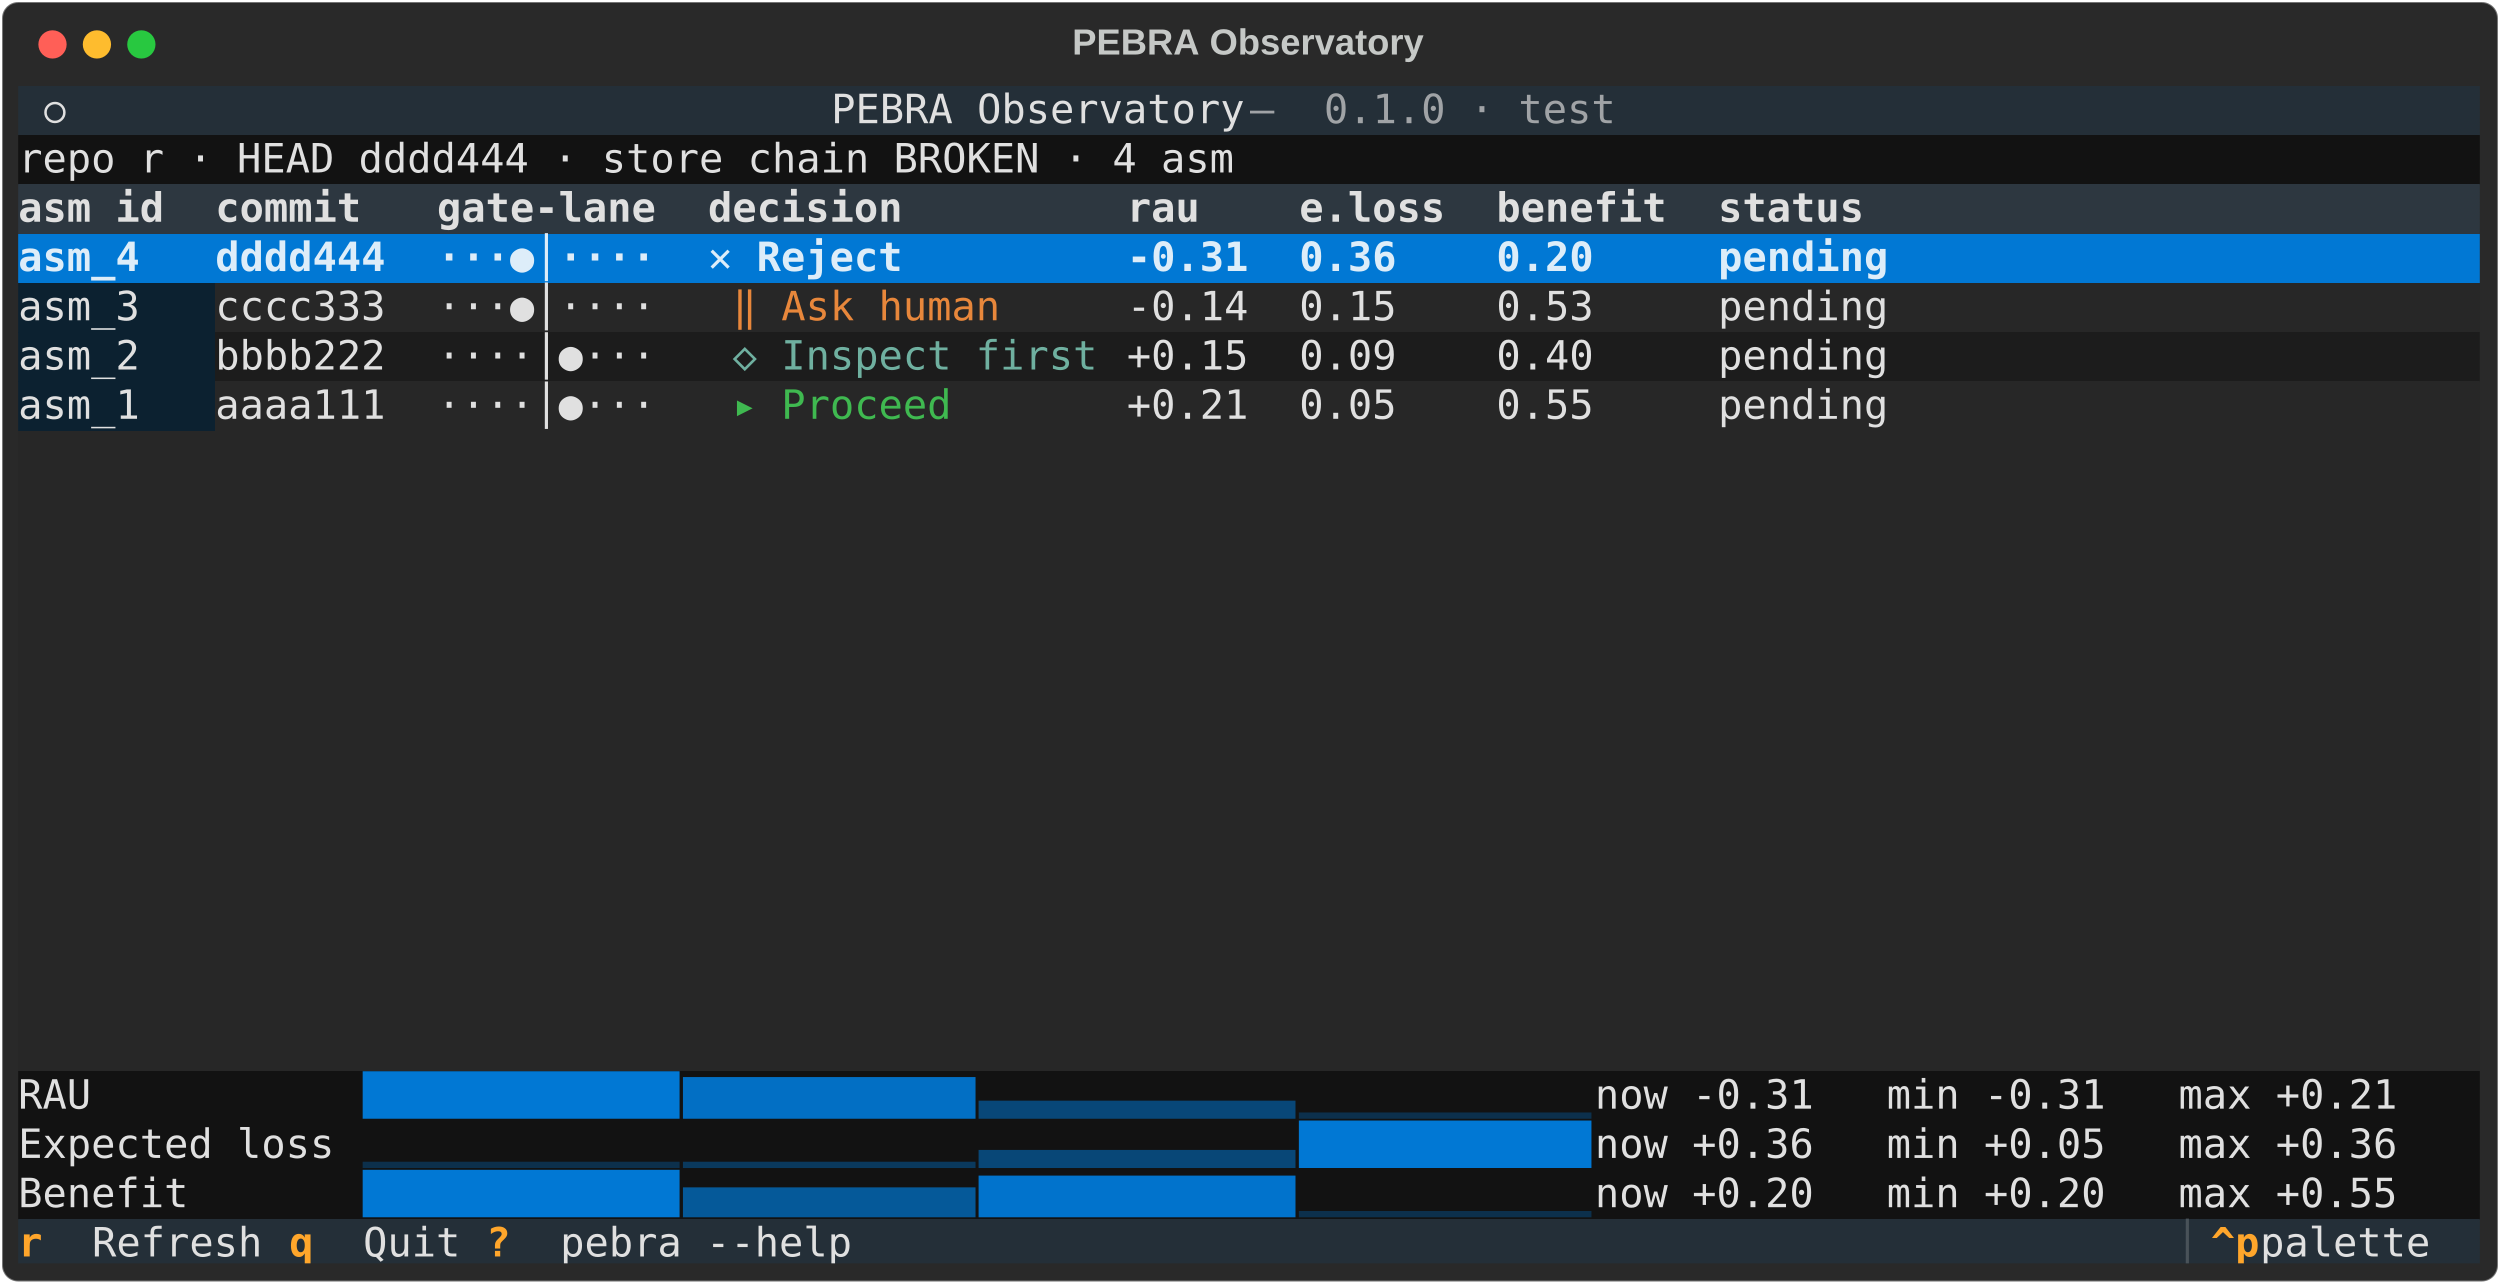
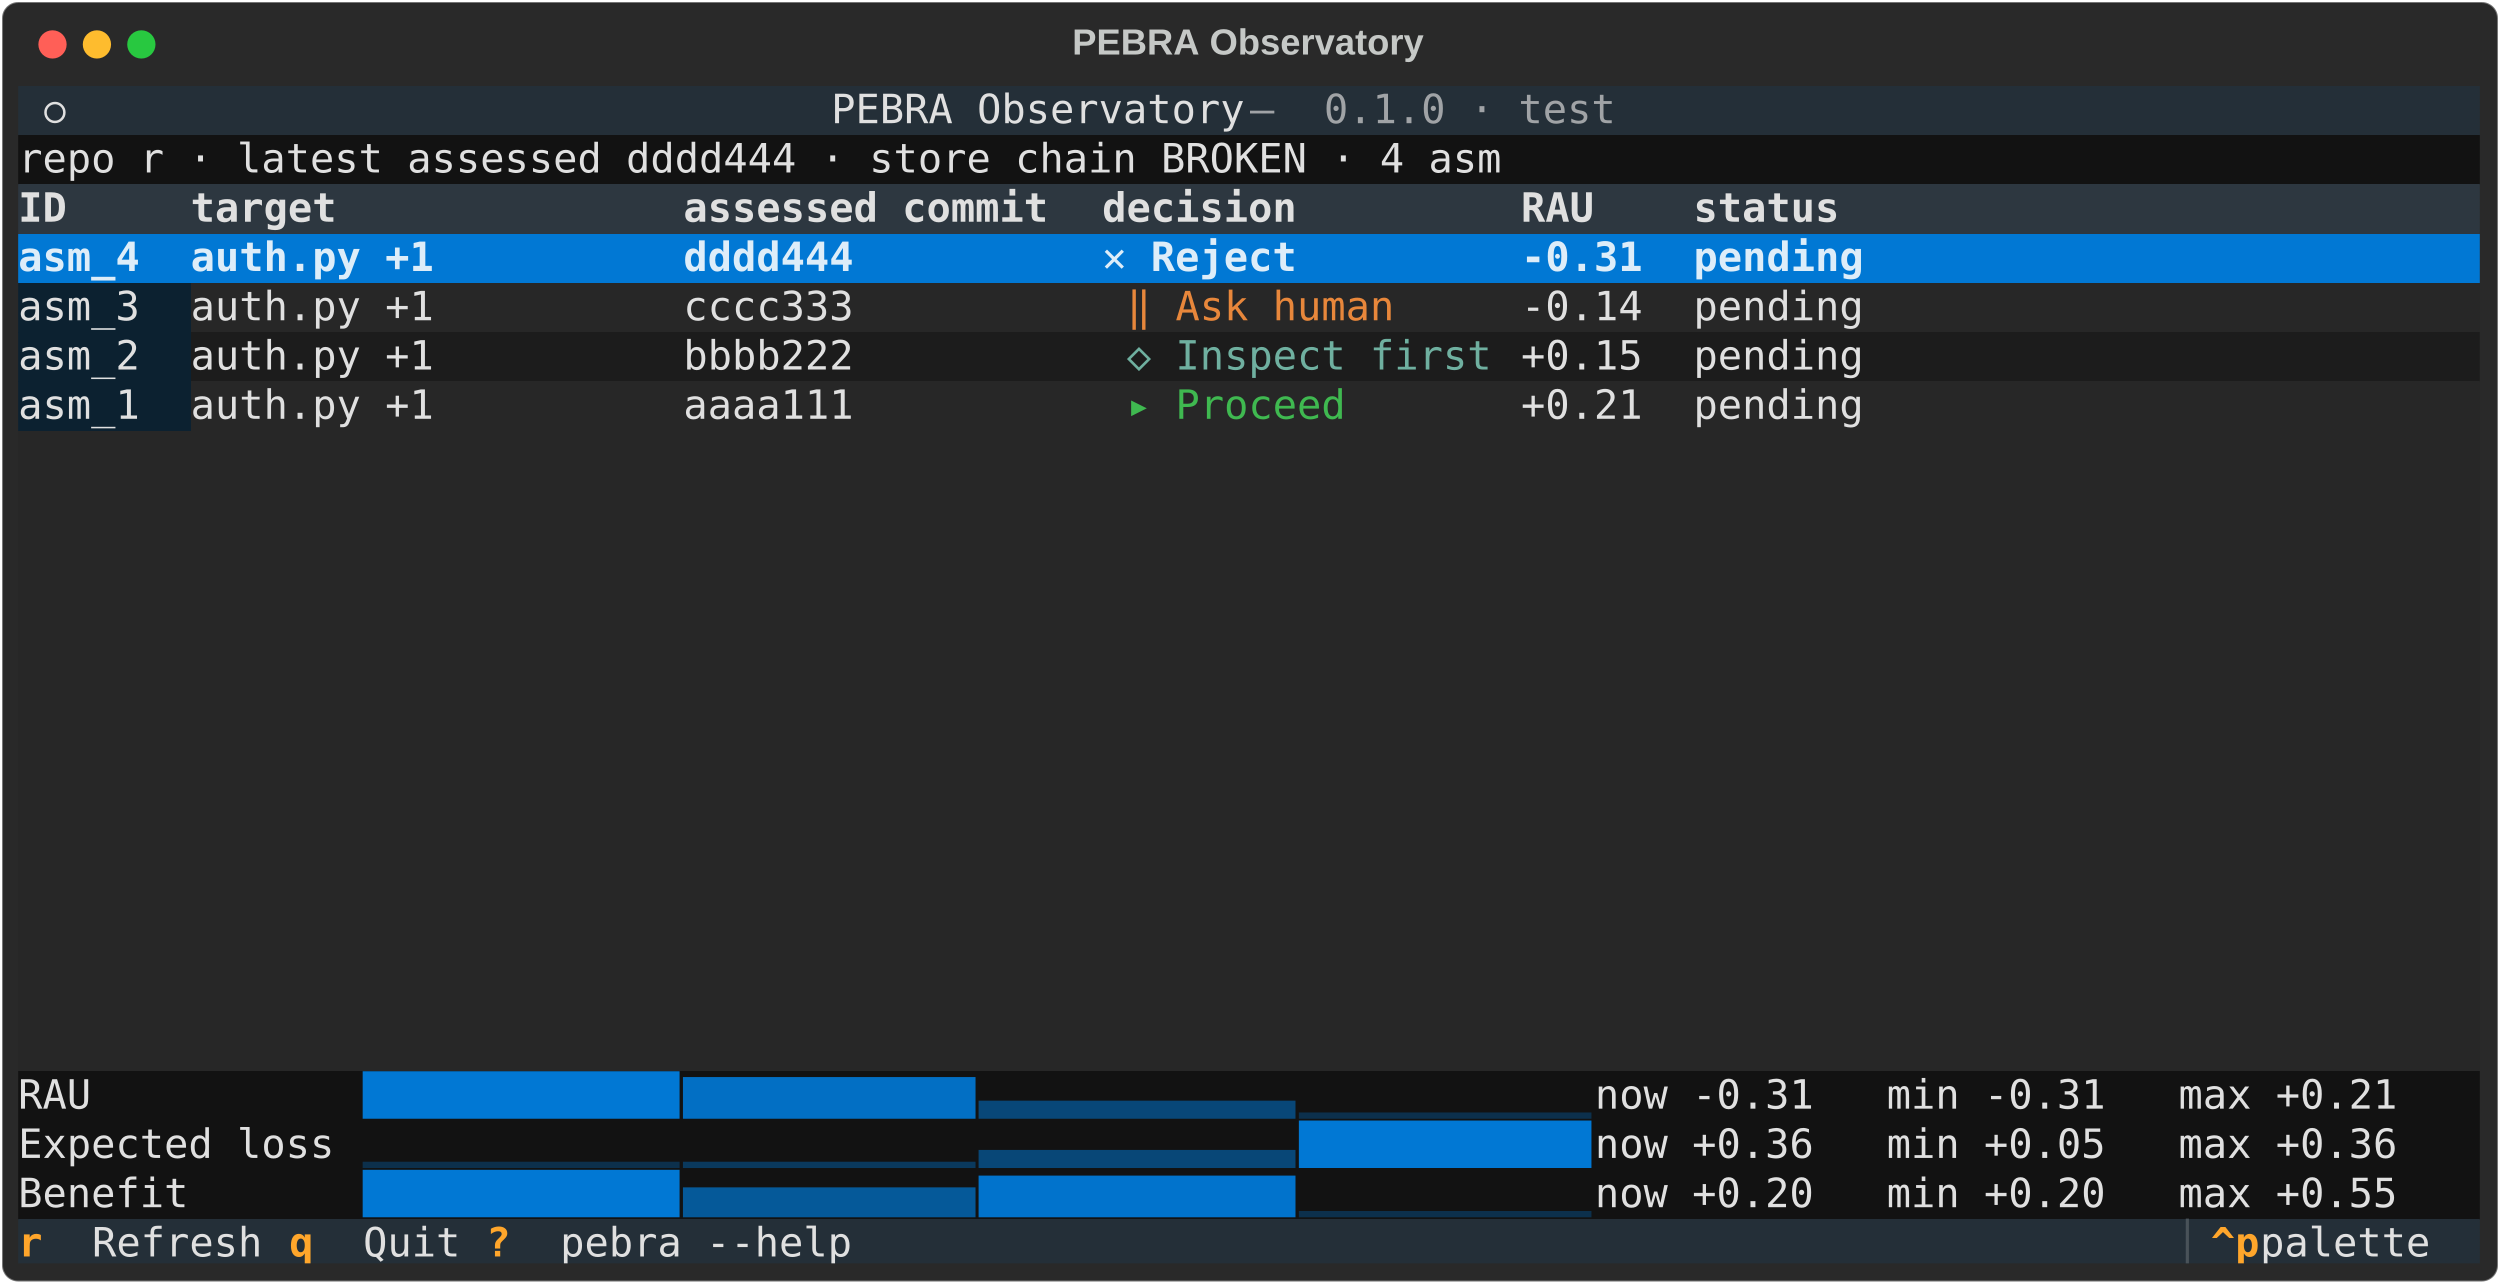
<svg xmlns="http://www.w3.org/2000/svg" class="rich-terminal" viewBox="0 0 1238 635.6">
  <style>

    @font-face {
        font-family: "Fira Code";
        src: local("FiraCode-Regular"),
                url("https://cdnjs.cloudflare.com/ajax/libs/firacode/6.2.0/woff2/FiraCode-Regular.woff2") format("woff2"),
                url("https://cdnjs.cloudflare.com/ajax/libs/firacode/6.2.0/woff/FiraCode-Regular.woff") format("woff");
        font-style: normal;
        font-weight: 400;
    }
    @font-face {
        font-family: "Fira Code";
        src: local("FiraCode-Bold"),
                url("https://cdnjs.cloudflare.com/ajax/libs/firacode/6.2.0/woff2/FiraCode-Bold.woff2") format("woff2"),
                url("https://cdnjs.cloudflare.com/ajax/libs/firacode/6.2.0/woff/FiraCode-Bold.woff") format("woff");
        font-style: bold;
        font-weight: 700;
    }

    .terminal-matrix {
        font-family: Fira Code, monospace;
        font-size: 20px;
        line-height: 24.4px;
        font-variant-east-asian: full-width;
    }

    .terminal-title {
        font-size: 18px;
        font-weight: bold;
        font-family: arial;
    }

    .terminal-r1 { fill: #c5c8c6 }
.terminal-r2 { fill: #e0e0e0 }
.terminal-r3 { fill: #a0a3a6 }
.terminal-r4 { fill: #e0e0e0;font-weight: bold }
.terminal-r5 { fill: #ddedf9;font-weight: bold }
.terminal-r6 { fill: #e8873b }
.terminal-r7 { fill: #6fb0a0 }
.terminal-r8 { fill: #3fb950 }
.terminal-r9 { fill: #0178d4 }
.terminal-r10 { fill: #026fc4 }
.terminal-r11 { fill: #084778 }
.terminal-r12 { fill: #0c304c }
.terminal-r13 { fill: #0a395d }
.terminal-r14 { fill: #084777 }
.terminal-r15 { fill: #055999 }
.terminal-r16 { fill: #0173cc }
.terminal-r17 { fill: #ffa62b;font-weight: bold }
.terminal-r18 { fill: #495259 }
    </style>
  <defs>
    <clipPath id="terminal-clip-terminal">
      <rect x="0" y="0" width="1219.0" height="584.6" />
    </clipPath>
    <clipPath id="terminal-line-0">
      <rect x="0" y="1.5" width="1220" height="24.65" />
    </clipPath>
    <clipPath id="terminal-line-1">
      <rect x="0" y="25.9" width="1220" height="24.65" />
    </clipPath>
    <clipPath id="terminal-line-2">
      <rect x="0" y="50.3" width="1220" height="24.65" />
    </clipPath>
    <clipPath id="terminal-line-3">
      <rect x="0" y="74.7" width="1220" height="24.65" />
    </clipPath>
    <clipPath id="terminal-line-4">
      <rect x="0" y="99.1" width="1220" height="24.65" />
    </clipPath>
    <clipPath id="terminal-line-5">
      <rect x="0" y="123.5" width="1220" height="24.65" />
    </clipPath>
    <clipPath id="terminal-line-6">
      <rect x="0" y="147.9" width="1220" height="24.65" />
    </clipPath>
    <clipPath id="terminal-line-7">
      <rect x="0" y="172.3" width="1220" height="24.65" />
    </clipPath>
    <clipPath id="terminal-line-8">
      <rect x="0" y="196.7" width="1220" height="24.65" />
    </clipPath>
    <clipPath id="terminal-line-9">
      <rect x="0" y="221.1" width="1220" height="24.65" />
    </clipPath>
    <clipPath id="terminal-line-10">
      <rect x="0" y="245.5" width="1220" height="24.65" />
    </clipPath>
    <clipPath id="terminal-line-11">
      <rect x="0" y="269.9" width="1220" height="24.65" />
    </clipPath>
    <clipPath id="terminal-line-12">
      <rect x="0" y="294.3" width="1220" height="24.65" />
    </clipPath>
    <clipPath id="terminal-line-13">
      <rect x="0" y="318.7" width="1220" height="24.65" />
    </clipPath>
    <clipPath id="terminal-line-14">
      <rect x="0" y="343.1" width="1220" height="24.65" />
    </clipPath>
    <clipPath id="terminal-line-15">
      <rect x="0" y="367.5" width="1220" height="24.65" />
    </clipPath>
    <clipPath id="terminal-line-16">
      <rect x="0" y="391.9" width="1220" height="24.65" />
    </clipPath>
    <clipPath id="terminal-line-17">
      <rect x="0" y="416.3" width="1220" height="24.65" />
    </clipPath>
    <clipPath id="terminal-line-18">
      <rect x="0" y="440.7" width="1220" height="24.65" />
    </clipPath>
    <clipPath id="terminal-line-19">
      <rect x="0" y="465.1" width="1220" height="24.65" />
    </clipPath>
    <clipPath id="terminal-line-20">
      <rect x="0" y="489.5" width="1220" height="24.65" />
    </clipPath>
    <clipPath id="terminal-line-21">
      <rect x="0" y="513.9" width="1220" height="24.65" />
    </clipPath>
    <clipPath id="terminal-line-22">
      <rect x="0" y="538.3" width="1220" height="24.65" />
    </clipPath>
  </defs>
  <rect fill="#292929" stroke="rgba(255,255,255,0.35)" stroke-width="1" x="1" y="1" width="1236" height="633.6" rx="8" />
  <text class="terminal-title" fill="#c5c8c6" text-anchor="middle" x="618" y="27">PEBRA Observatory</text>
  <g transform="translate(26,22)">
    <circle cx="0" cy="0" r="7" fill="#ff5f57" />
    <circle cx="22" cy="0" r="7" fill="#febc2e" />
    <circle cx="44" cy="0" r="7" fill="#28c840" />
  </g>
  <g transform="translate(9, 41)" clip-path="url(#terminal-clip-terminal)">
    <rect fill="#242f38" x="0" y="1.5" width="12.2" height="24.65" shape-rendering="crispEdges" />
    <rect fill="#242f38" x="12.2" y="1.5" width="12.2" height="24.65" shape-rendering="crispEdges" />
    <rect fill="#242f38" x="24.4" y="1.5" width="61" height="24.65" shape-rendering="crispEdges" />
    <rect fill="#242f38" x="85.4" y="1.5" width="12.2" height="24.65" shape-rendering="crispEdges" />
    <rect fill="#242f38" x="97.6" y="1.5" width="305" height="24.65" shape-rendering="crispEdges" />
    <rect fill="#242f38" x="402.6" y="1.5" width="207.4" height="24.65" shape-rendering="crispEdges" />
    <rect fill="#242f38" x="610" y="1.5" width="36.6" height="24.65" shape-rendering="crispEdges" />
    <rect fill="#242f38" x="646.6" y="1.5" width="146.4" height="24.65" shape-rendering="crispEdges" />
    <rect fill="#242f38" x="793" y="1.5" width="305" height="24.65" shape-rendering="crispEdges" />
    <rect fill="#242f38" x="1098" y="1.5" width="12.2" height="24.65" shape-rendering="crispEdges" />
    <rect fill="#242f38" x="1110.2" y="1.5" width="0" height="24.65" shape-rendering="crispEdges" />
    <rect fill="#242f38" x="1110.2" y="1.5" width="109.8" height="24.65" shape-rendering="crispEdges" />
-     <rect fill="#121212" x="0" y="25.9" width="610" height="24.65" shape-rendering="crispEdges" />
-     <rect fill="#121212" x="610" y="25.9" width="610" height="24.65" shape-rendering="crispEdges" />
-     <rect fill="#2d3740" x="0" y="50.3" width="97.6" height="24.65" shape-rendering="crispEdges" />
-     <rect fill="#2d3740" x="97.6" y="50.3" width="109.8" height="24.65" shape-rendering="crispEdges" />
-     <rect fill="#2d3740" x="207.4" y="50.3" width="134.2" height="24.65" shape-rendering="crispEdges" />
-     <rect fill="#2d3740" x="341.6" y="50.3" width="207.4" height="24.65" shape-rendering="crispEdges" />
-     <rect fill="#2d3740" x="549" y="50.3" width="85.4" height="24.65" shape-rendering="crispEdges" />
-     <rect fill="#2d3740" x="634.4" y="50.3" width="97.6" height="24.65" shape-rendering="crispEdges" />
-     <rect fill="#2d3740" x="732" y="50.3" width="109.8" height="24.65" shape-rendering="crispEdges" />
-     <rect fill="#2d3740" x="841.8" y="50.3" width="109.8" height="24.65" shape-rendering="crispEdges" />
-     <rect fill="#2d3740" x="951.6" y="50.3" width="268.4" height="24.65" shape-rendering="crispEdges" />
-     <rect fill="#0178d4" x="0" y="74.7" width="97.6" height="24.65" shape-rendering="crispEdges" />
-     <rect fill="#0178d4" x="97.6" y="74.7" width="109.8" height="24.65" shape-rendering="crispEdges" />
-     <rect fill="#0178d4" x="207.4" y="74.7" width="134.2" height="24.65" shape-rendering="crispEdges" />
-     <rect fill="#0178d4" x="341.6" y="74.7" width="207.4" height="24.65" shape-rendering="crispEdges" />
-     <rect fill="#0178d4" x="549" y="74.7" width="85.4" height="24.65" shape-rendering="crispEdges" />
-     <rect fill="#0178d4" x="634.4" y="74.7" width="97.6" height="24.65" shape-rendering="crispEdges" />
-     <rect fill="#0178d4" x="732" y="74.7" width="109.8" height="24.65" shape-rendering="crispEdges" />
-     <rect fill="#0178d4" x="841.8" y="74.7" width="109.8" height="24.65" shape-rendering="crispEdges" />
-     <rect fill="#0178d4" x="951.6" y="74.7" width="268.4" height="24.65" shape-rendering="crispEdges" />
-     <rect fill="#0c2130" x="0" y="99.1" width="97.6" height="24.65" shape-rendering="crispEdges" />
-     <rect fill="#272727" x="97.6" y="99.1" width="109.8" height="24.65" shape-rendering="crispEdges" />
-     <rect fill="#272727" x="207.4" y="99.1" width="134.2" height="24.65" shape-rendering="crispEdges" />
-     <rect fill="#272727" x="341.6" y="99.1" width="12.2" height="24.65" shape-rendering="crispEdges" />
-     <rect fill="#272727" x="353.8" y="99.1" width="134.2" height="24.65" shape-rendering="crispEdges" />
-     <rect fill="#272727" x="488" y="99.1" width="61" height="24.65" shape-rendering="crispEdges" />
-     <rect fill="#272727" x="549" y="99.1" width="85.4" height="24.65" shape-rendering="crispEdges" />
-     <rect fill="#272727" x="634.4" y="99.1" width="97.6" height="24.65" shape-rendering="crispEdges" />
-     <rect fill="#272727" x="732" y="99.1" width="109.8" height="24.65" shape-rendering="crispEdges" />
-     <rect fill="#272727" x="841.8" y="99.1" width="109.8" height="24.65" shape-rendering="crispEdges" />
-     <rect fill="#272727" x="951.6" y="99.1" width="268.4" height="24.65" shape-rendering="crispEdges" />
-     <rect fill="#0c2130" x="0" y="123.5" width="97.6" height="24.65" shape-rendering="crispEdges" />
-     <rect fill="#1c1c1c" x="97.6" y="123.5" width="109.8" height="24.65" shape-rendering="crispEdges" />
-     <rect fill="#1c1c1c" x="207.4" y="123.5" width="134.2" height="24.65" shape-rendering="crispEdges" />
-     <rect fill="#1c1c1c" x="341.6" y="123.5" width="12.2" height="24.65" shape-rendering="crispEdges" />
-     <rect fill="#1c1c1c" x="353.8" y="123.5" width="183" height="24.65" shape-rendering="crispEdges" />
+     <rect fill="#121212" x="0" y="25.9" width="744.2" height="24.65" shape-rendering="crispEdges" />
+     <rect fill="#121212" x="744.2" y="25.9" width="475.8" height="24.65" shape-rendering="crispEdges" />
+     <rect fill="#2d3740" x="0" y="50.3" width="85.4" height="24.65" shape-rendering="crispEdges" />
+     <rect fill="#2d3740" x="85.4" y="50.3" width="244" height="24.65" shape-rendering="crispEdges" />
+     <rect fill="#2d3740" x="329.4" y="50.3" width="207.4" height="24.65" shape-rendering="crispEdges" />
+     <rect fill="#2d3740" x="536.8" y="50.3" width="207.4" height="24.65" shape-rendering="crispEdges" />
+     <rect fill="#2d3740" x="744.2" y="50.3" width="85.4" height="24.65" shape-rendering="crispEdges" />
+     <rect fill="#2d3740" x="829.6" y="50.3" width="109.8" height="24.65" shape-rendering="crispEdges" />
+     <rect fill="#2d3740" x="939.4" y="50.3" width="280.6" height="24.65" shape-rendering="crispEdges" />
+     <rect fill="#0178d4" x="0" y="74.7" width="85.4" height="24.65" shape-rendering="crispEdges" />
+     <rect fill="#0178d4" x="85.4" y="74.7" width="244" height="24.65" shape-rendering="crispEdges" />
+     <rect fill="#0178d4" x="329.4" y="74.7" width="207.4" height="24.65" shape-rendering="crispEdges" />
+     <rect fill="#0178d4" x="536.8" y="74.7" width="207.4" height="24.65" shape-rendering="crispEdges" />
+     <rect fill="#0178d4" x="744.2" y="74.7" width="85.4" height="24.65" shape-rendering="crispEdges" />
+     <rect fill="#0178d4" x="829.6" y="74.7" width="109.8" height="24.65" shape-rendering="crispEdges" />
+     <rect fill="#0178d4" x="939.4" y="74.7" width="280.6" height="24.65" shape-rendering="crispEdges" />
+     <rect fill="#0c2130" x="0" y="99.1" width="85.4" height="24.65" shape-rendering="crispEdges" />
+     <rect fill="#272727" x="85.4" y="99.1" width="244" height="24.65" shape-rendering="crispEdges" />
+     <rect fill="#272727" x="329.4" y="99.1" width="207.4" height="24.65" shape-rendering="crispEdges" />
+     <rect fill="#272727" x="536.8" y="99.1" width="12.2" height="24.65" shape-rendering="crispEdges" />
+     <rect fill="#272727" x="549" y="99.1" width="134.2" height="24.65" shape-rendering="crispEdges" />
+     <rect fill="#272727" x="683.2" y="99.1" width="61" height="24.65" shape-rendering="crispEdges" />
+     <rect fill="#272727" x="744.2" y="99.1" width="85.4" height="24.65" shape-rendering="crispEdges" />
+     <rect fill="#272727" x="829.6" y="99.1" width="109.8" height="24.65" shape-rendering="crispEdges" />
+     <rect fill="#272727" x="939.4" y="99.1" width="280.6" height="24.65" shape-rendering="crispEdges" />
+     <rect fill="#0c2130" x="0" y="123.5" width="85.4" height="24.65" shape-rendering="crispEdges" />
+     <rect fill="#1c1c1c" x="85.4" y="123.5" width="244" height="24.65" shape-rendering="crispEdges" />
+     <rect fill="#1c1c1c" x="329.4" y="123.5" width="207.4" height="24.65" shape-rendering="crispEdges" />
    <rect fill="#1c1c1c" x="536.8" y="123.5" width="12.2" height="24.65" shape-rendering="crispEdges" />
-     <rect fill="#1c1c1c" x="549" y="123.5" width="85.4" height="24.65" shape-rendering="crispEdges" />
-     <rect fill="#1c1c1c" x="634.4" y="123.5" width="97.6" height="24.65" shape-rendering="crispEdges" />
-     <rect fill="#1c1c1c" x="732" y="123.5" width="109.8" height="24.65" shape-rendering="crispEdges" />
-     <rect fill="#1c1c1c" x="841.8" y="123.5" width="109.8" height="24.65" shape-rendering="crispEdges" />
-     <rect fill="#1c1c1c" x="951.6" y="123.5" width="268.4" height="24.65" shape-rendering="crispEdges" />
-     <rect fill="#0c2130" x="0" y="147.9" width="97.6" height="24.65" shape-rendering="crispEdges" />
-     <rect fill="#272727" x="97.6" y="147.9" width="109.8" height="24.65" shape-rendering="crispEdges" />
-     <rect fill="#272727" x="207.4" y="147.9" width="134.2" height="24.65" shape-rendering="crispEdges" />
-     <rect fill="#272727" x="341.6" y="147.9" width="12.2" height="24.65" shape-rendering="crispEdges" />
-     <rect fill="#272727" x="353.8" y="147.9" width="109.8" height="24.65" shape-rendering="crispEdges" />
-     <rect fill="#272727" x="463.6" y="147.9" width="85.4" height="24.65" shape-rendering="crispEdges" />
-     <rect fill="#272727" x="549" y="147.9" width="85.4" height="24.65" shape-rendering="crispEdges" />
-     <rect fill="#272727" x="634.4" y="147.9" width="97.6" height="24.65" shape-rendering="crispEdges" />
-     <rect fill="#272727" x="732" y="147.9" width="109.8" height="24.65" shape-rendering="crispEdges" />
-     <rect fill="#272727" x="841.8" y="147.9" width="109.8" height="24.65" shape-rendering="crispEdges" />
-     <rect fill="#272727" x="951.6" y="147.9" width="268.4" height="24.65" shape-rendering="crispEdges" />
+     <rect fill="#1c1c1c" x="549" y="123.5" width="183" height="24.65" shape-rendering="crispEdges" />
+     <rect fill="#1c1c1c" x="732" y="123.5" width="12.2" height="24.65" shape-rendering="crispEdges" />
+     <rect fill="#1c1c1c" x="744.2" y="123.5" width="85.4" height="24.65" shape-rendering="crispEdges" />
+     <rect fill="#1c1c1c" x="829.6" y="123.5" width="109.8" height="24.65" shape-rendering="crispEdges" />
+     <rect fill="#1c1c1c" x="939.4" y="123.5" width="280.6" height="24.65" shape-rendering="crispEdges" />
+     <rect fill="#0c2130" x="0" y="147.9" width="85.4" height="24.65" shape-rendering="crispEdges" />
+     <rect fill="#272727" x="85.4" y="147.9" width="244" height="24.65" shape-rendering="crispEdges" />
+     <rect fill="#272727" x="329.4" y="147.9" width="207.4" height="24.65" shape-rendering="crispEdges" />
+     <rect fill="#272727" x="536.8" y="147.9" width="12.2" height="24.65" shape-rendering="crispEdges" />
+     <rect fill="#272727" x="549" y="147.9" width="109.8" height="24.65" shape-rendering="crispEdges" />
+     <rect fill="#272727" x="658.8" y="147.9" width="85.4" height="24.65" shape-rendering="crispEdges" />
+     <rect fill="#272727" x="744.2" y="147.9" width="85.4" height="24.65" shape-rendering="crispEdges" />
+     <rect fill="#272727" x="829.6" y="147.9" width="109.8" height="24.65" shape-rendering="crispEdges" />
+     <rect fill="#272727" x="939.4" y="147.9" width="280.6" height="24.65" shape-rendering="crispEdges" />
    <rect fill="#272727" x="0" y="172.3" width="1220" height="24.65" shape-rendering="crispEdges" />
    <rect fill="#272727" x="0" y="196.7" width="1220" height="24.65" shape-rendering="crispEdges" />
    <rect fill="#272727" x="0" y="221.1" width="1220" height="24.65" shape-rendering="crispEdges" />
    <rect fill="#272727" x="0" y="245.5" width="1220" height="24.65" shape-rendering="crispEdges" />
    <rect fill="#272727" x="0" y="269.9" width="1220" height="24.65" shape-rendering="crispEdges" />
    <rect fill="#272727" x="0" y="294.3" width="1220" height="24.65" shape-rendering="crispEdges" />
    <rect fill="#272727" x="0" y="318.7" width="1220" height="24.65" shape-rendering="crispEdges" />
    <rect fill="#272727" x="0" y="343.1" width="1220" height="24.65" shape-rendering="crispEdges" />
    <rect fill="#272727" x="0" y="367.5" width="1220" height="24.65" shape-rendering="crispEdges" />
    <rect fill="#272727" x="0" y="391.9" width="1220" height="24.65" shape-rendering="crispEdges" />
    <rect fill="#272727" x="0" y="416.3" width="1220" height="24.65" shape-rendering="crispEdges" />
    <rect fill="#272727" x="0" y="440.7" width="1220" height="24.65" shape-rendering="crispEdges" />
    <rect fill="#272727" x="0" y="465.1" width="1220" height="24.65" shape-rendering="crispEdges" />
    <rect fill="#121212" x="0" y="489.5" width="36.6" height="24.65" shape-rendering="crispEdges" />
    <rect fill="#121212" x="36.6" y="489.5" width="134.2" height="24.65" shape-rendering="crispEdges" />
    <rect fill="#121212" x="170.8" y="489.5" width="158.6" height="24.65" shape-rendering="crispEdges" />
    <rect fill="#121212" x="329.4" y="489.5" width="146.4" height="24.65" shape-rendering="crispEdges" />
    <rect fill="#121212" x="475.8" y="489.5" width="158.6" height="24.65" shape-rendering="crispEdges" />
    <rect fill="#121212" x="634.4" y="489.5" width="146.4" height="24.65" shape-rendering="crispEdges" />
    <rect fill="#121212" x="780.8" y="489.5" width="402.6" height="24.65" shape-rendering="crispEdges" />
    <rect fill="#121212" x="1183.4" y="489.5" width="36.6" height="24.65" shape-rendering="crispEdges" />
    <rect fill="#121212" x="0" y="513.9" width="158.6" height="24.65" shape-rendering="crispEdges" />
    <rect fill="#121212" x="158.6" y="513.9" width="12.2" height="24.65" shape-rendering="crispEdges" />
    <rect fill="#121212" x="170.8" y="513.9" width="158.6" height="24.65" shape-rendering="crispEdges" />
    <rect fill="#121212" x="329.4" y="513.9" width="146.4" height="24.65" shape-rendering="crispEdges" />
    <rect fill="#121212" x="475.8" y="513.9" width="158.6" height="24.65" shape-rendering="crispEdges" />
    <rect fill="#121212" x="634.4" y="513.9" width="146.4" height="24.65" shape-rendering="crispEdges" />
    <rect fill="#121212" x="780.8" y="513.9" width="402.6" height="24.65" shape-rendering="crispEdges" />
    <rect fill="#121212" x="1183.4" y="513.9" width="36.6" height="24.65" shape-rendering="crispEdges" />
    <rect fill="#121212" x="0" y="538.3" width="85.4" height="24.65" shape-rendering="crispEdges" />
    <rect fill="#121212" x="85.4" y="538.3" width="85.4" height="24.65" shape-rendering="crispEdges" />
    <rect fill="#121212" x="170.8" y="538.3" width="158.6" height="24.65" shape-rendering="crispEdges" />
    <rect fill="#121212" x="329.4" y="538.3" width="146.4" height="24.65" shape-rendering="crispEdges" />
    <rect fill="#121212" x="475.8" y="538.3" width="158.6" height="24.65" shape-rendering="crispEdges" />
    <rect fill="#121212" x="634.4" y="538.3" width="146.4" height="24.65" shape-rendering="crispEdges" />
    <rect fill="#121212" x="780.8" y="538.3" width="402.6" height="24.65" shape-rendering="crispEdges" />
    <rect fill="#121212" x="1183.4" y="538.3" width="36.6" height="24.65" shape-rendering="crispEdges" />
    <rect fill="#242f38" x="0" y="562.7" width="36.6" height="24.65" shape-rendering="crispEdges" />
    <rect fill="#242f38" x="36.6" y="562.7" width="97.6" height="24.65" shape-rendering="crispEdges" />
    <rect fill="#242f38" x="134.2" y="562.7" width="36.6" height="24.65" shape-rendering="crispEdges" />
    <rect fill="#242f38" x="170.8" y="562.7" width="61" height="24.65" shape-rendering="crispEdges" />
    <rect fill="#242f38" x="231.8" y="562.7" width="36.6" height="24.65" shape-rendering="crispEdges" />
    <rect fill="#242f38" x="268.4" y="562.7" width="158.6" height="24.65" shape-rendering="crispEdges" />
    <rect fill="#242f38" x="427" y="562.7" width="646.6" height="24.65" shape-rendering="crispEdges" />
    <rect fill="#242f38" x="1073.6" y="562.7" width="12.2" height="24.65" shape-rendering="crispEdges" />
    <rect fill="#242f38" x="1085.8" y="562.7" width="24.4" height="24.65" shape-rendering="crispEdges" />
    <rect fill="#242f38" x="1110.2" y="562.7" width="97.6" height="24.65" shape-rendering="crispEdges" />
    <rect fill="#242f38" x="1207.8" y="562.7" width="12.2" height="24.65" shape-rendering="crispEdges" />
    <g class="terminal-matrix">
      <text class="terminal-r2" x="12.2" y="20" textLength="12.2" clip-path="url(#terminal-line-0)">⭘</text>
      <text class="terminal-r2" x="402.6" y="20" textLength="207.4" clip-path="url(#terminal-line-0)">PEBRA Observatory</text>
      <text class="terminal-r3" x="610" y="20" textLength="36.6" clip-path="url(#terminal-line-0)"> — </text>
      <text class="terminal-r3" x="646.6" y="20" textLength="146.4" clip-path="url(#terminal-line-0)">0.1.0 · test</text>
      <text class="terminal-r1" x="1220" y="20" textLength="12.2" clip-path="url(#terminal-line-0)">
</text>
-       <text class="terminal-r2" x="0" y="44.4" textLength="610" clip-path="url(#terminal-line-1)">repo r · HEAD dddd444 · store chain BROKEN · 4 asm</text>
+       <text class="terminal-r2" x="0" y="44.4" textLength="744.2" clip-path="url(#terminal-line-1)">repo r · latest assessed dddd444 · store chain BROKEN · 4 asm</text>
      <text class="terminal-r1" x="1220" y="44.4" textLength="12.2" clip-path="url(#terminal-line-1)">
</text>
-       <text class="terminal-r4" x="0" y="68.8" textLength="97.6" clip-path="url(#terminal-line-2)"> asm id </text>
-       <text class="terminal-r4" x="97.6" y="68.8" textLength="109.8" clip-path="url(#terminal-line-2)"> commit  </text>
-       <text class="terminal-r4" x="207.4" y="68.8" textLength="134.2" clip-path="url(#terminal-line-2)"> gate-lane </text>
-       <text class="terminal-r4" x="341.6" y="68.8" textLength="207.4" clip-path="url(#terminal-line-2)"> decision        </text>
-       <text class="terminal-r4" x="549" y="68.8" textLength="85.4" clip-path="url(#terminal-line-2)"> rau   </text>
-       <text class="terminal-r4" x="634.4" y="68.8" textLength="97.6" clip-path="url(#terminal-line-2)"> e.loss </text>
-       <text class="terminal-r4" x="732" y="68.8" textLength="109.8" clip-path="url(#terminal-line-2)"> benefit </text>
-       <text class="terminal-r4" x="841.8" y="68.8" textLength="109.8" clip-path="url(#terminal-line-2)"> status  </text>
+       <text class="terminal-r4" x="0" y="68.8" textLength="85.4" clip-path="url(#terminal-line-2)"> ID    </text>
+       <text class="terminal-r4" x="85.4" y="68.8" textLength="244" clip-path="url(#terminal-line-2)"> target             </text>
+       <text class="terminal-r4" x="329.4" y="68.8" textLength="207.4" clip-path="url(#terminal-line-2)"> assessed commit </text>
+       <text class="terminal-r4" x="536.8" y="68.8" textLength="207.4" clip-path="url(#terminal-line-2)"> decision        </text>
+       <text class="terminal-r4" x="744.2" y="68.8" textLength="85.4" clip-path="url(#terminal-line-2)"> RAU   </text>
+       <text class="terminal-r4" x="829.6" y="68.8" textLength="109.8" clip-path="url(#terminal-line-2)"> status  </text>
      <text class="terminal-r1" x="1220" y="68.8" textLength="12.2" clip-path="url(#terminal-line-2)">
</text>
-       <text class="terminal-r5" x="0" y="93.2" textLength="97.6" clip-path="url(#terminal-line-3)"> asm_4  </text>
-       <text class="terminal-r5" x="97.6" y="93.2" textLength="109.8" clip-path="url(#terminal-line-3)"> dddd444 </text>
-       <text class="terminal-r5" x="207.4" y="93.2" textLength="134.2" clip-path="url(#terminal-line-3)"> ···●│···· </text>
-       <text class="terminal-r5" x="341.6" y="93.2" textLength="207.4" clip-path="url(#terminal-line-3)"> ✕ Reject        </text>
-       <text class="terminal-r5" x="549" y="93.2" textLength="85.4" clip-path="url(#terminal-line-3)"> -0.31 </text>
-       <text class="terminal-r5" x="634.4" y="93.2" textLength="97.6" clip-path="url(#terminal-line-3)"> 0.36   </text>
-       <text class="terminal-r5" x="732" y="93.2" textLength="109.8" clip-path="url(#terminal-line-3)"> 0.20    </text>
-       <text class="terminal-r5" x="841.8" y="93.2" textLength="109.8" clip-path="url(#terminal-line-3)"> pending </text>
+       <text class="terminal-r5" x="0" y="93.2" textLength="85.4" clip-path="url(#terminal-line-3)"> asm_4 </text>
+       <text class="terminal-r5" x="85.4" y="93.2" textLength="244" clip-path="url(#terminal-line-3)"> auth.py +1         </text>
+       <text class="terminal-r5" x="329.4" y="93.2" textLength="207.4" clip-path="url(#terminal-line-3)"> dddd444         </text>
+       <text class="terminal-r5" x="536.8" y="93.2" textLength="207.4" clip-path="url(#terminal-line-3)"> ✕ Reject        </text>
+       <text class="terminal-r5" x="744.2" y="93.2" textLength="85.4" clip-path="url(#terminal-line-3)"> -0.31 </text>
+       <text class="terminal-r5" x="829.6" y="93.2" textLength="109.8" clip-path="url(#terminal-line-3)"> pending </text>
      <text class="terminal-r1" x="1220" y="93.2" textLength="12.2" clip-path="url(#terminal-line-3)">
</text>
-       <text class="terminal-r2" x="0" y="117.6" textLength="97.6" clip-path="url(#terminal-line-4)"> asm_3  </text>
-       <text class="terminal-r2" x="97.6" y="117.6" textLength="109.8" clip-path="url(#terminal-line-4)"> cccc333 </text>
-       <text class="terminal-r2" x="207.4" y="117.6" textLength="134.2" clip-path="url(#terminal-line-4)"> ···●│···· </text>
-       <text class="terminal-r6" x="353.8" y="117.6" textLength="134.2" clip-path="url(#terminal-line-4)">‖ Ask human</text>
-       <text class="terminal-r2" x="549" y="117.6" textLength="85.4" clip-path="url(#terminal-line-4)"> -0.14 </text>
-       <text class="terminal-r2" x="634.4" y="117.6" textLength="97.6" clip-path="url(#terminal-line-4)"> 0.15   </text>
-       <text class="terminal-r2" x="732" y="117.6" textLength="109.8" clip-path="url(#terminal-line-4)"> 0.53    </text>
-       <text class="terminal-r2" x="841.8" y="117.6" textLength="109.8" clip-path="url(#terminal-line-4)"> pending </text>
+       <text class="terminal-r2" x="0" y="117.6" textLength="85.4" clip-path="url(#terminal-line-4)"> asm_3 </text>
+       <text class="terminal-r2" x="85.4" y="117.6" textLength="244" clip-path="url(#terminal-line-4)"> auth.py +1         </text>
+       <text class="terminal-r2" x="329.4" y="117.6" textLength="207.4" clip-path="url(#terminal-line-4)"> cccc333         </text>
+       <text class="terminal-r6" x="549" y="117.6" textLength="134.2" clip-path="url(#terminal-line-4)">‖ Ask human</text>
+       <text class="terminal-r2" x="744.2" y="117.6" textLength="85.4" clip-path="url(#terminal-line-4)"> -0.14 </text>
+       <text class="terminal-r2" x="829.6" y="117.6" textLength="109.8" clip-path="url(#terminal-line-4)"> pending </text>
      <text class="terminal-r1" x="1220" y="117.6" textLength="12.2" clip-path="url(#terminal-line-4)">
</text>
-       <text class="terminal-r2" x="0" y="142" textLength="97.6" clip-path="url(#terminal-line-5)"> asm_2  </text>
-       <text class="terminal-r2" x="97.6" y="142" textLength="109.8" clip-path="url(#terminal-line-5)"> bbbb222 </text>
-       <text class="terminal-r2" x="207.4" y="142" textLength="134.2" clip-path="url(#terminal-line-5)"> ····│●··· </text>
-       <text class="terminal-r7" x="353.8" y="142" textLength="183" clip-path="url(#terminal-line-5)">◇ Inspect first</text>
-       <text class="terminal-r2" x="549" y="142" textLength="85.4" clip-path="url(#terminal-line-5)"> +0.15 </text>
-       <text class="terminal-r2" x="634.4" y="142" textLength="97.6" clip-path="url(#terminal-line-5)"> 0.09   </text>
-       <text class="terminal-r2" x="732" y="142" textLength="109.8" clip-path="url(#terminal-line-5)"> 0.40    </text>
-       <text class="terminal-r2" x="841.8" y="142" textLength="109.8" clip-path="url(#terminal-line-5)"> pending </text>
+       <text class="terminal-r2" x="0" y="142" textLength="85.4" clip-path="url(#terminal-line-5)"> asm_2 </text>
+       <text class="terminal-r2" x="85.4" y="142" textLength="244" clip-path="url(#terminal-line-5)"> auth.py +1         </text>
+       <text class="terminal-r2" x="329.4" y="142" textLength="207.4" clip-path="url(#terminal-line-5)"> bbbb222         </text>
+       <text class="terminal-r7" x="549" y="142" textLength="183" clip-path="url(#terminal-line-5)">◇ Inspect first</text>
+       <text class="terminal-r2" x="744.2" y="142" textLength="85.4" clip-path="url(#terminal-line-5)"> +0.15 </text>
+       <text class="terminal-r2" x="829.6" y="142" textLength="109.8" clip-path="url(#terminal-line-5)"> pending </text>
      <text class="terminal-r1" x="1220" y="142" textLength="12.2" clip-path="url(#terminal-line-5)">
</text>
-       <text class="terminal-r2" x="0" y="166.4" textLength="97.6" clip-path="url(#terminal-line-6)"> asm_1  </text>
-       <text class="terminal-r2" x="97.6" y="166.4" textLength="109.8" clip-path="url(#terminal-line-6)"> aaaa111 </text>
-       <text class="terminal-r2" x="207.4" y="166.4" textLength="134.2" clip-path="url(#terminal-line-6)"> ····│●··· </text>
-       <text class="terminal-r8" x="353.8" y="166.4" textLength="109.8" clip-path="url(#terminal-line-6)">▸ Proceed</text>
-       <text class="terminal-r2" x="549" y="166.4" textLength="85.4" clip-path="url(#terminal-line-6)"> +0.21 </text>
-       <text class="terminal-r2" x="634.4" y="166.4" textLength="97.6" clip-path="url(#terminal-line-6)"> 0.05   </text>
-       <text class="terminal-r2" x="732" y="166.4" textLength="109.8" clip-path="url(#terminal-line-6)"> 0.55    </text>
-       <text class="terminal-r2" x="841.8" y="166.4" textLength="109.8" clip-path="url(#terminal-line-6)"> pending </text>
+       <text class="terminal-r2" x="0" y="166.4" textLength="85.4" clip-path="url(#terminal-line-6)"> asm_1 </text>
+       <text class="terminal-r2" x="85.4" y="166.4" textLength="244" clip-path="url(#terminal-line-6)"> auth.py +1         </text>
+       <text class="terminal-r2" x="329.4" y="166.4" textLength="207.4" clip-path="url(#terminal-line-6)"> aaaa111         </text>
+       <text class="terminal-r8" x="549" y="166.4" textLength="109.8" clip-path="url(#terminal-line-6)">▸ Proceed</text>
+       <text class="terminal-r2" x="744.2" y="166.4" textLength="85.4" clip-path="url(#terminal-line-6)"> +0.21 </text>
+       <text class="terminal-r2" x="829.6" y="166.4" textLength="109.8" clip-path="url(#terminal-line-6)"> pending </text>
      <text class="terminal-r1" x="1220" y="166.4" textLength="12.2" clip-path="url(#terminal-line-6)">
</text>
      <text class="terminal-r1" x="1220" y="190.8" textLength="12.2" clip-path="url(#terminal-line-7)">
</text>
      <text class="terminal-r1" x="1220" y="215.2" textLength="12.2" clip-path="url(#terminal-line-8)">
</text>
      <text class="terminal-r1" x="1220" y="239.6" textLength="12.2" clip-path="url(#terminal-line-9)">
</text>
      <text class="terminal-r1" x="1220" y="264" textLength="12.2" clip-path="url(#terminal-line-10)">
</text>
      <text class="terminal-r1" x="1220" y="288.4" textLength="12.2" clip-path="url(#terminal-line-11)">
</text>
      <text class="terminal-r1" x="1220" y="312.8" textLength="12.2" clip-path="url(#terminal-line-12)">
</text>
      <text class="terminal-r1" x="1220" y="337.2" textLength="12.2" clip-path="url(#terminal-line-13)">
</text>
      <text class="terminal-r1" x="1220" y="361.6" textLength="12.2" clip-path="url(#terminal-line-14)">
</text>
      <text class="terminal-r1" x="1220" y="386" textLength="12.2" clip-path="url(#terminal-line-15)">
</text>
      <text class="terminal-r1" x="1220" y="410.4" textLength="12.2" clip-path="url(#terminal-line-16)">
</text>
      <text class="terminal-r1" x="1220" y="434.8" textLength="12.2" clip-path="url(#terminal-line-17)">
</text>
      <text class="terminal-r1" x="1220" y="459.2" textLength="12.2" clip-path="url(#terminal-line-18)">
</text>
      <text class="terminal-r1" x="1220" y="483.6" textLength="12.2" clip-path="url(#terminal-line-19)">
</text>
      <text class="terminal-r2" x="0" y="508" textLength="36.6" clip-path="url(#terminal-line-20)">RAU</text>
      <text class="terminal-r9" x="170.8" y="508" textLength="158.6" clip-path="url(#terminal-line-20)">█████████████</text>
      <text class="terminal-r10" x="329.4" y="508" textLength="146.4" clip-path="url(#terminal-line-20)">▇▇▇▇▇▇▇▇▇▇▇▇</text>
      <text class="terminal-r11" x="475.8" y="508" textLength="158.6" clip-path="url(#terminal-line-20)">▃▃▃▃▃▃▃▃▃▃▃▃▃</text>
      <text class="terminal-r12" x="634.4" y="508" textLength="146.4" clip-path="url(#terminal-line-20)">▁▁▁▁▁▁▁▁▁▁▁▁</text>
      <text class="terminal-r2" x="780.8" y="508" textLength="402.6" clip-path="url(#terminal-line-20)">now -0.31   min -0.31   max +0.21</text>
      <text class="terminal-r1" x="1220" y="508" textLength="12.2" clip-path="url(#terminal-line-20)">
</text>
      <text class="terminal-r2" x="0" y="532.4" textLength="158.6" clip-path="url(#terminal-line-21)">Expected loss</text>
      <text class="terminal-r12" x="170.8" y="532.4" textLength="158.6" clip-path="url(#terminal-line-21)">▁▁▁▁▁▁▁▁▁▁▁▁▁</text>
      <text class="terminal-r13" x="329.4" y="532.4" textLength="146.4" clip-path="url(#terminal-line-21)">▁▁▁▁▁▁▁▁▁▁▁▁</text>
      <text class="terminal-r14" x="475.8" y="532.4" textLength="158.6" clip-path="url(#terminal-line-21)">▃▃▃▃▃▃▃▃▃▃▃▃▃</text>
      <text class="terminal-r9" x="634.4" y="532.4" textLength="146.4" clip-path="url(#terminal-line-21)">████████████</text>
      <text class="terminal-r2" x="780.8" y="532.4" textLength="402.6" clip-path="url(#terminal-line-21)">now +0.36   min +0.05   max +0.36</text>
      <text class="terminal-r1" x="1220" y="532.4" textLength="12.2" clip-path="url(#terminal-line-21)">
</text>
      <text class="terminal-r2" x="0" y="556.8" textLength="85.4" clip-path="url(#terminal-line-22)">Benefit</text>
      <text class="terminal-r9" x="170.8" y="556.8" textLength="158.6" clip-path="url(#terminal-line-22)">█████████████</text>
      <text class="terminal-r15" x="329.4" y="556.8" textLength="146.4" clip-path="url(#terminal-line-22)">▅▅▅▅▅▅▅▅▅▅▅▅</text>
      <text class="terminal-r16" x="475.8" y="556.8" textLength="158.6" clip-path="url(#terminal-line-22)">▇▇▇▇▇▇▇▇▇▇▇▇▇</text>
      <text class="terminal-r12" x="634.4" y="556.8" textLength="146.4" clip-path="url(#terminal-line-22)">▁▁▁▁▁▁▁▁▁▁▁▁</text>
      <text class="terminal-r2" x="780.8" y="556.8" textLength="402.6" clip-path="url(#terminal-line-22)">now +0.20   min +0.20   max +0.55</text>
      <text class="terminal-r1" x="1220" y="556.8" textLength="12.2" clip-path="url(#terminal-line-22)">
</text>
      <text class="terminal-r17" x="0" y="581.2" textLength="36.6" clip-path="url(#terminal-line-23)"> r </text>
      <text class="terminal-r2" x="36.6" y="581.2" textLength="97.6" clip-path="url(#terminal-line-23)">Refresh </text>
      <text class="terminal-r17" x="134.2" y="581.2" textLength="36.6" clip-path="url(#terminal-line-23)"> q </text>
      <text class="terminal-r2" x="170.8" y="581.2" textLength="61" clip-path="url(#terminal-line-23)">Quit </text>
      <text class="terminal-r17" x="231.8" y="581.2" textLength="36.6" clip-path="url(#terminal-line-23)"> ? </text>
      <text class="terminal-r2" x="268.4" y="581.2" textLength="158.6" clip-path="url(#terminal-line-23)">pebra --help </text>
      <text class="terminal-r18" x="1073.6" y="581.2" textLength="12.2" clip-path="url(#terminal-line-23)">▏</text>
      <text class="terminal-r17" x="1085.8" y="581.2" textLength="24.4" clip-path="url(#terminal-line-23)">^p</text>
      <text class="terminal-r2" x="1110.2" y="581.2" textLength="97.6" clip-path="url(#terminal-line-23)"> palette</text>
    </g>
  </g>
</svg>
